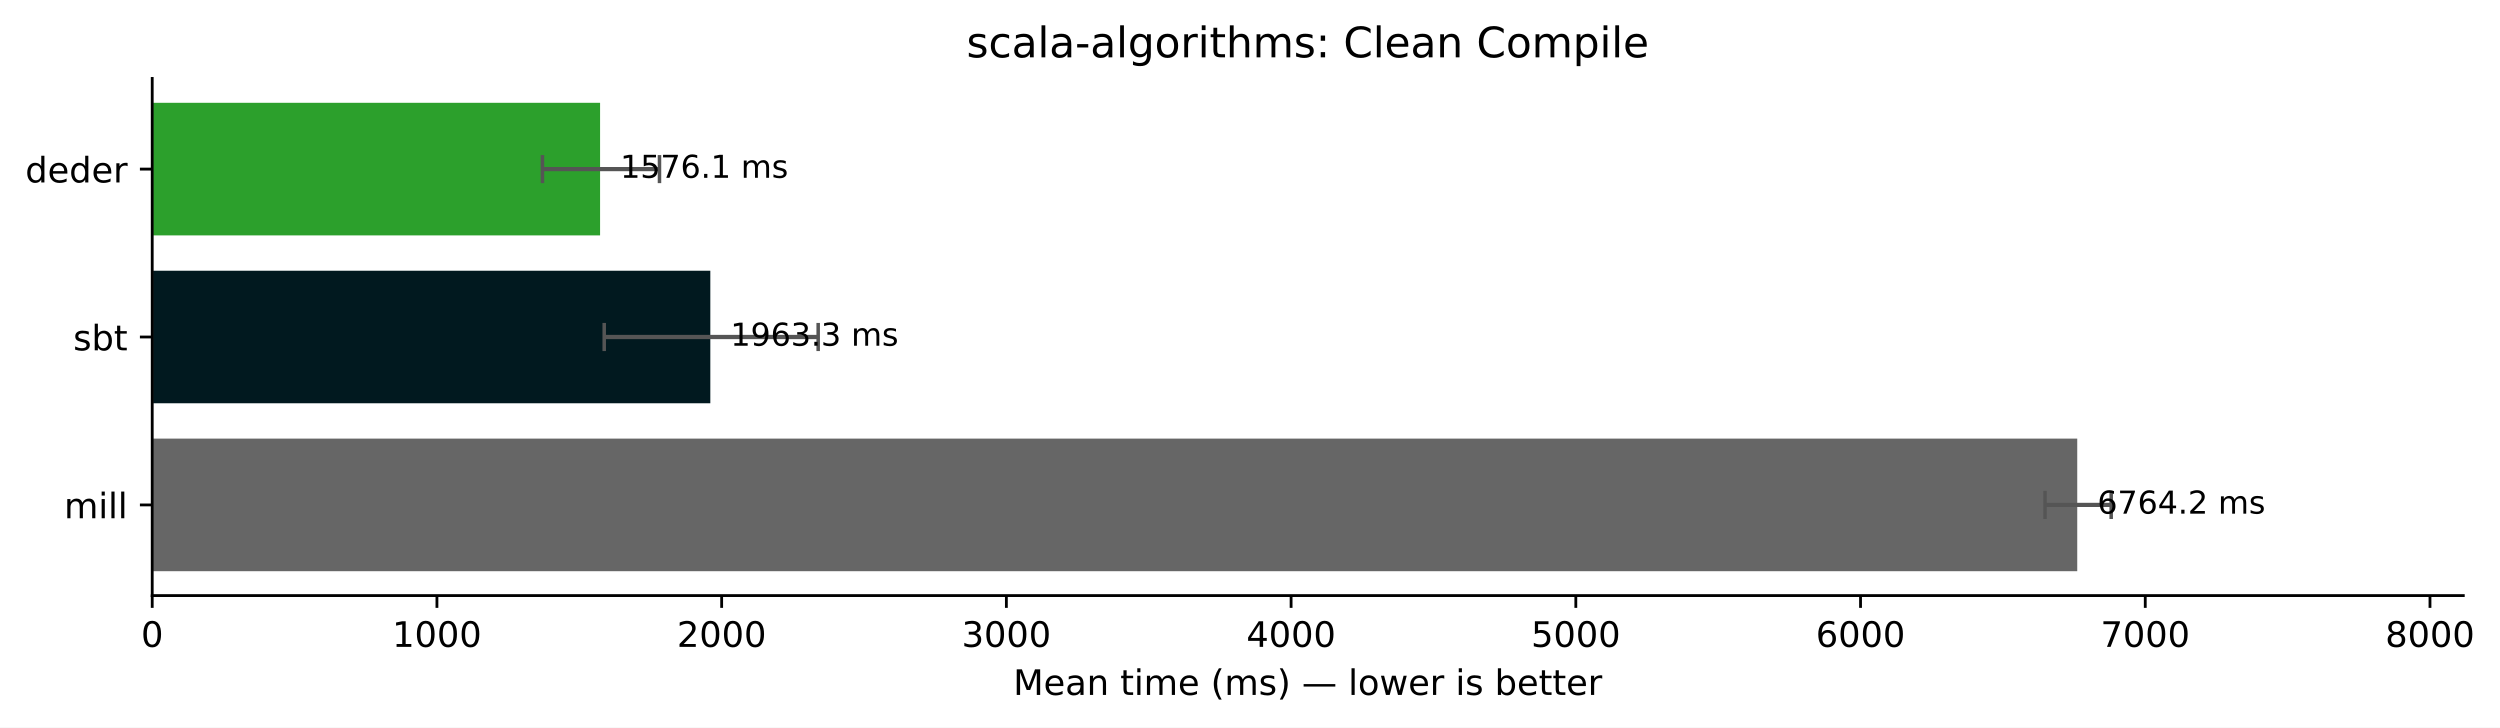
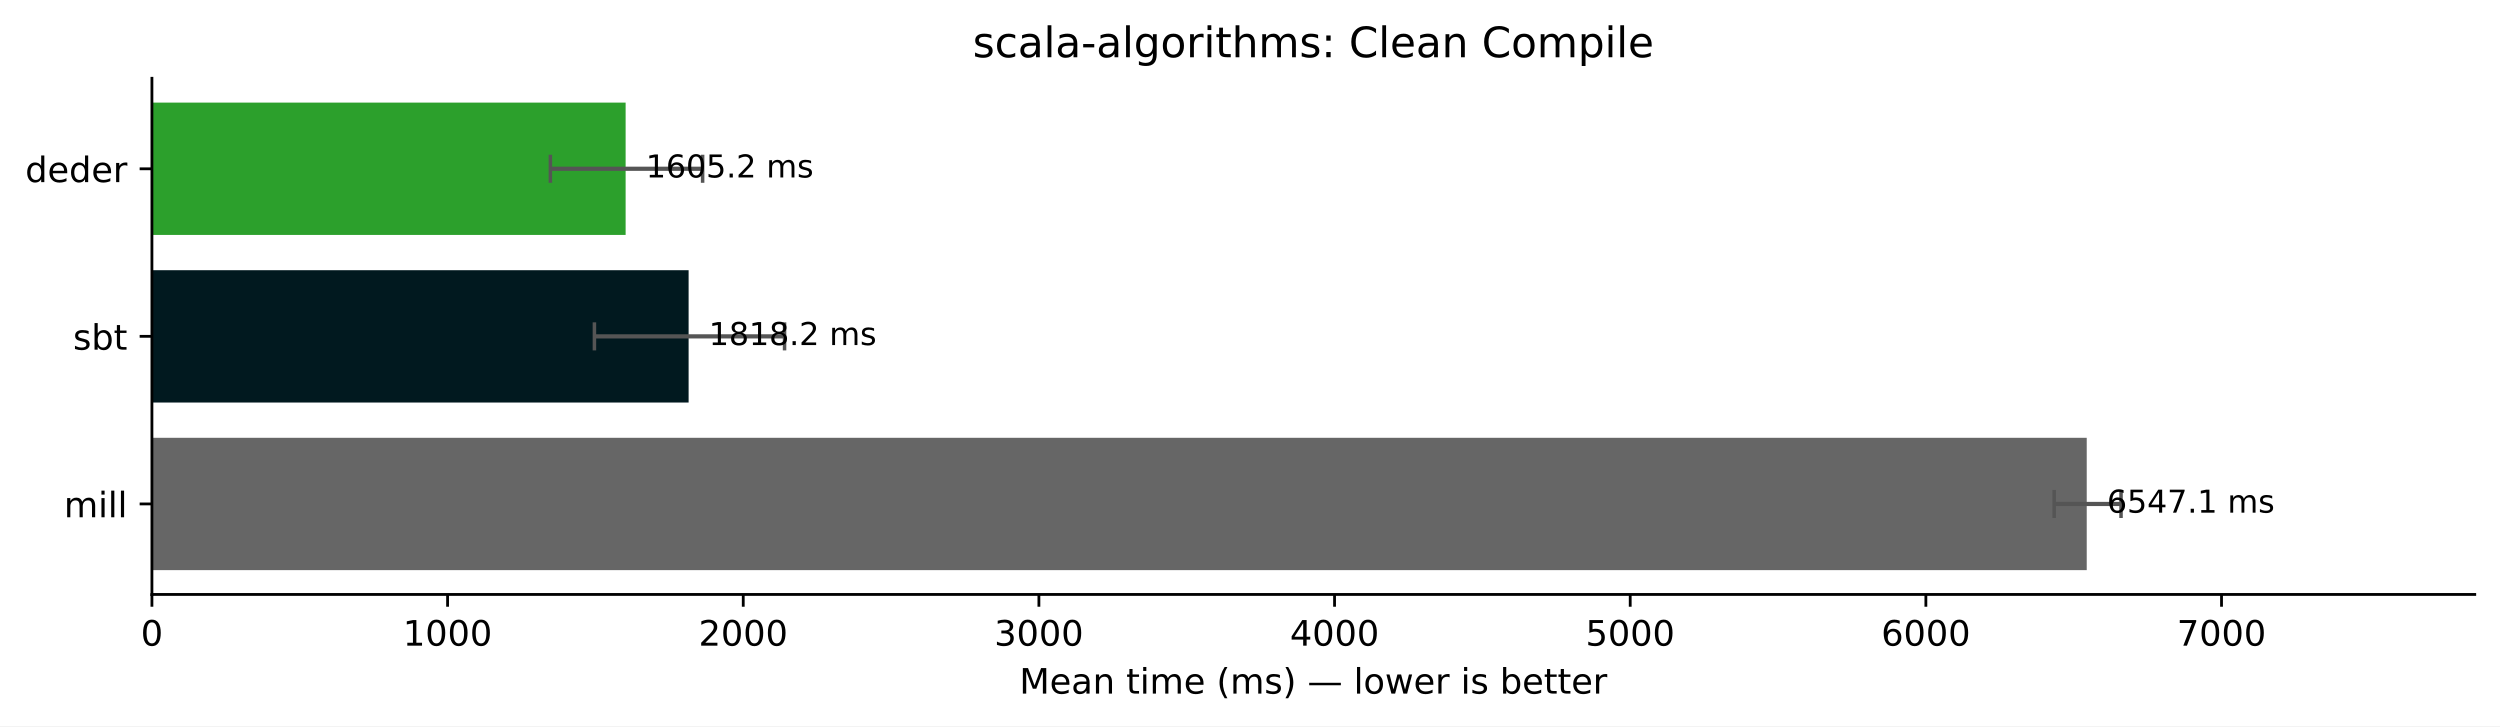
- <svg xmlns="http://www.w3.org/2000/svg" xmlns:xlink="http://www.w3.org/1999/xlink" width="711.398pt" height="207.034pt" viewBox="0 0 711.398 207.034" version="1.1">
+ <svg xmlns="http://www.w3.org/2000/svg" xmlns:xlink="http://www.w3.org/1999/xlink" width="712.754pt" height="207.034pt" viewBox="0 0 712.754 207.034" version="1.1">
  <defs>
    <style type="text/css">*{stroke-linejoin: round; stroke-linecap: butt}</style>
  </defs>
  <g id="figure_1">
    <g id="patch_1">
-       <path d="M 0 207.034  L 711.398 207.034  L 711.398 0  L 0 0  z " style="fill: #ffffff" />
+       <path d="M 0 207.034  L 712.754 207.034  L 712.754 0  L 0 0  z " style="fill: #ffffff" />
    </g>
    <g id="axes_1">
      <g id="patch_2">
-         <path d="M 43.314 169.478  L 700.954 169.478  L 700.954 22.318  L 43.314 22.318  z " style="fill: #ffffff" />
+         <path d="M 43.314 169.478  L 705.554 169.478  L 705.554 22.318  L 43.314 22.318  z " style="fill: #ffffff" />
      </g>
      <g id="patch_3">
-         <path d="M 43.314 162.789  L 591.347 162.789  L 591.347 124.566  L 43.314 124.566  z " clip-path="url(#p0566248359)" style="fill: #666666; stroke: #ffffff; stroke-width: 0.5; stroke-linejoin: miter" />
+         <path d="M 43.314 162.789  L 595.181 162.789  L 595.181 124.566  L 43.314 124.566  z " clip-path="url(#p7c54ff78ec)" style="fill: #666666; stroke: #ffffff; stroke-width: 0.5; stroke-linejoin: miter" />
      </g>
      <g id="patch_4">
-         <path d="M 43.314 115.01  L 202.378 115.01  L 202.378 76.786  L 43.314 76.786  z " clip-path="url(#p0566248359)" style="fill: #01191f; stroke: #ffffff; stroke-width: 0.5; stroke-linejoin: miter" />
+         <path d="M 43.314 115.01  L 196.574 115.01  L 196.574 76.786  L 43.314 76.786  z " clip-path="url(#p7c54ff78ec)" style="fill: #01191f; stroke: #ffffff; stroke-width: 0.5; stroke-linejoin: miter" />
      </g>
      <g id="patch_5">
-         <path d="M 43.314 67.231  L 171.009 67.231  L 171.009 29.007  L 43.314 29.007  z " clip-path="url(#p0566248359)" style="fill: #2ca02c; stroke: #ffffff; stroke-width: 0.5; stroke-linejoin: miter" />
+         <path d="M 43.314 67.231  L 178.616 67.231  L 178.616 29.007  L 43.314 29.007  z " clip-path="url(#p7c54ff78ec)" style="fill: #2ca02c; stroke: #ffffff; stroke-width: 0.5; stroke-linejoin: miter" />
      </g>
      <g id="matplotlib.axis_1">
        <g id="xtick_1">
          <g id="line2d_1">
            <defs>
-               <path id="me5049790a0" d="M 0 0  L 0 3.5  " style="stroke: #000000; stroke-width: 0.8" />
+               <path id="m59285f4048" d="M 0 0  L 0 3.5  " style="stroke: #000000; stroke-width: 0.8" />
            </defs>
            <g>
-               <use xlink:href="#me5049790a0" x="43.314" y="169.478" style="stroke: #000000; stroke-width: 0.8" />
+               <use xlink:href="#m59285f4048" x="43.314" y="169.478" style="stroke: #000000; stroke-width: 0.8" />
            </g>
          </g>
          <g id="text_1">
            <g transform="translate(40.13281 184.0766) scale(0.1 -0.1)">
              <defs>
                <path id="DejaVuSans-30" d="M 2034 4250  Q 1547 4250 1301 3770  Q 1056 3291 1056 2328  Q 1056 1369 1301 889  Q 1547 409 2034 409  Q 2525 409 2770 889  Q 3016 1369 3016 2328  Q 3016 3291 2770 3770  Q 2525 4250 2034 4250  z M 2034 4750  Q 2819 4750 3233 4129  Q 3647 3509 3647 2328  Q 3647 1150 3233 529  Q 2819 -91 2034 -91  Q 1250 -91 836 529  Q 422 1150 422 2328  Q 422 3509 836 4129  Q 1250 4750 2034 4750  z " transform="scale(0.015625)" />
              </defs>
              <use xlink:href="#DejaVuSans-30" />
            </g>
          </g>
        </g>
        <g id="xtick_2">
          <g id="line2d_2">
            <g>
-               <use xlink:href="#me5049790a0" x="124.334" y="169.478" style="stroke: #000000; stroke-width: 0.8" />
+               <use xlink:href="#m59285f4048" x="127.606" y="169.478" style="stroke: #000000; stroke-width: 0.8" />
            </g>
          </g>
          <g id="text_2">
-             <g transform="translate(111.6089 184.0766) scale(0.1 -0.1)">
+             <g transform="translate(114.8814 184.0766) scale(0.1 -0.1)">
              <defs>
                <path id="DejaVuSans-31" d="M 794 531  L 1825 531  L 1825 4091  L 703 3866  L 703 4441  L 1819 4666  L 2450 4666  L 2450 531  L 3481 531  L 3481 0  L 794 0  L 794 531  z " transform="scale(0.015625)" />
              </defs>
              <use xlink:href="#DejaVuSans-31" />
              <use xlink:href="#DejaVuSans-30" transform="translate(63.62305 0)" />
              <use xlink:href="#DejaVuSans-30" transform="translate(127.2461 0)" />
              <use xlink:href="#DejaVuSans-30" transform="translate(190.8691 0)" />
            </g>
          </g>
        </g>
        <g id="xtick_3">
          <g id="line2d_3">
            <g>
-               <use xlink:href="#me5049790a0" x="205.354" y="169.478" style="stroke: #000000; stroke-width: 0.8" />
+               <use xlink:href="#m59285f4048" x="211.899" y="169.478" style="stroke: #000000; stroke-width: 0.8" />
            </g>
          </g>
          <g id="text_3">
-             <g transform="translate(192.6287 184.0766) scale(0.1 -0.1)">
+             <g transform="translate(199.1737 184.0766) scale(0.1 -0.1)">
              <defs>
                <path id="DejaVuSans-32" d="M 1228 531  L 3431 531  L 3431 0  L 469 0  L 469 531  Q 828 903 1448 1529  Q 2069 2156 2228 2338  Q 2531 2678 2651 2914  Q 2772 3150 2772 3378  Q 2772 3750 2511 3984  Q 2250 4219 1831 4219  Q 1534 4219 1204 4116  Q 875 4013 500 3803  L 500 4441  Q 881 4594 1212 4672  Q 1544 4750 1819 4750  Q 2544 4750 2975 4387  Q 3406 4025 3406 3419  Q 3406 3131 3298 2873  Q 3191 2616 2906 2266  Q 2828 2175 2409 1742  Q 1991 1309 1228 531  z " transform="scale(0.015625)" />
              </defs>
              <use xlink:href="#DejaVuSans-32" />
              <use xlink:href="#DejaVuSans-30" transform="translate(63.62305 0)" />
              <use xlink:href="#DejaVuSans-30" transform="translate(127.2461 0)" />
              <use xlink:href="#DejaVuSans-30" transform="translate(190.8691 0)" />
            </g>
          </g>
        </g>
        <g id="xtick_4">
          <g id="line2d_4">
            <g>
-               <use xlink:href="#me5049790a0" x="286.373" y="169.478" style="stroke: #000000; stroke-width: 0.8" />
+               <use xlink:href="#m59285f4048" x="296.191" y="169.478" style="stroke: #000000; stroke-width: 0.8" />
            </g>
          </g>
          <g id="text_4">
-             <g transform="translate(273.6485 184.0766) scale(0.1 -0.1)">
+             <g transform="translate(283.466 184.0766) scale(0.1 -0.1)">
              <defs>
                <path id="DejaVuSans-33" d="M 2597 2516  Q 3050 2419 3304 2112  Q 3559 1806 3559 1356  Q 3559 666 3084 287  Q 2609 -91 1734 -91  Q 1441 -91 1130 -33  Q 819 25 488 141  L 488 750  Q 750 597 1062 519  Q 1375 441 1716 441  Q 2309 441 2620 675  Q 2931 909 2931 1356  Q 2931 1769 2642 2001  Q 2353 2234 1838 2234  L 1294 2234  L 1294 2753  L 1863 2753  Q 2328 2753 2575 2939  Q 2822 3125 2822 3475  Q 2822 3834 2567 4026  Q 2313 4219 1838 4219  Q 1578 4219 1281 4162  Q 984 4106 628 3988  L 628 4550  Q 988 4650 1302 4700  Q 1616 4750 1894 4750  Q 2613 4750 3031 4423  Q 3450 4097 3450 3541  Q 3450 3153 3228 2886  Q 3006 2619 2597 2516  z " transform="scale(0.015625)" />
              </defs>
              <use xlink:href="#DejaVuSans-33" />
              <use xlink:href="#DejaVuSans-30" transform="translate(63.62305 0)" />
              <use xlink:href="#DejaVuSans-30" transform="translate(127.2461 0)" />
              <use xlink:href="#DejaVuSans-30" transform="translate(190.8691 0)" />
            </g>
          </g>
        </g>
        <g id="xtick_5">
          <g id="line2d_5">
            <g>
-               <use xlink:href="#me5049790a0" x="367.393" y="169.478" style="stroke: #000000; stroke-width: 0.8" />
+               <use xlink:href="#m59285f4048" x="380.483" y="169.478" style="stroke: #000000; stroke-width: 0.8" />
            </g>
          </g>
          <g id="text_5">
-             <g transform="translate(354.6683 184.0766) scale(0.1 -0.1)">
+             <g transform="translate(367.7583 184.0766) scale(0.1 -0.1)">
              <defs>
                <path id="DejaVuSans-34" d="M 2419 4116  L 825 1625  L 2419 1625  L 2419 4116  z M 2253 4666  L 3047 4666  L 3047 1625  L 3713 1625  L 3713 1100  L 3047 1100  L 3047 0  L 2419 0  L 2419 1100  L 313 1100  L 313 1709  L 2253 4666  z " transform="scale(0.015625)" />
              </defs>
              <use xlink:href="#DejaVuSans-34" />
              <use xlink:href="#DejaVuSans-30" transform="translate(63.62305 0)" />
              <use xlink:href="#DejaVuSans-30" transform="translate(127.2461 0)" />
              <use xlink:href="#DejaVuSans-30" transform="translate(190.8691 0)" />
            </g>
          </g>
        </g>
        <g id="xtick_6">
          <g id="line2d_6">
            <g>
-               <use xlink:href="#me5049790a0" x="448.413" y="169.478" style="stroke: #000000; stroke-width: 0.8" />
+               <use xlink:href="#m59285f4048" x="464.776" y="169.478" style="stroke: #000000; stroke-width: 0.8" />
            </g>
          </g>
          <g id="text_6">
-             <g transform="translate(435.6881 184.0766) scale(0.1 -0.1)">
+             <g transform="translate(452.0506 184.0766) scale(0.1 -0.1)">
              <defs>
                <path id="DejaVuSans-35" d="M 691 4666  L 3169 4666  L 3169 4134  L 1269 4134  L 1269 2991  Q 1406 3038 1543 3061  Q 1681 3084 1819 3084  Q 2600 3084 3056 2656  Q 3513 2228 3513 1497  Q 3513 744 3044 326  Q 2575 -91 1722 -91  Q 1428 -91 1123 -41  Q 819 9 494 109  L 494 744  Q 775 591 1075 516  Q 1375 441 1709 441  Q 2250 441 2565 725  Q 2881 1009 2881 1497  Q 2881 1984 2565 2268  Q 2250 2553 1709 2553  Q 1456 2553 1204 2497  Q 953 2441 691 2322  L 691 4666  z " transform="scale(0.015625)" />
              </defs>
              <use xlink:href="#DejaVuSans-35" />
              <use xlink:href="#DejaVuSans-30" transform="translate(63.62305 0)" />
              <use xlink:href="#DejaVuSans-30" transform="translate(127.2461 0)" />
              <use xlink:href="#DejaVuSans-30" transform="translate(190.8691 0)" />
            </g>
          </g>
        </g>
        <g id="xtick_7">
          <g id="line2d_7">
            <g>
-               <use xlink:href="#me5049790a0" x="529.433" y="169.478" style="stroke: #000000; stroke-width: 0.8" />
+               <use xlink:href="#m59285f4048" x="549.068" y="169.478" style="stroke: #000000; stroke-width: 0.8" />
            </g>
          </g>
          <g id="text_7">
-             <g transform="translate(516.7079 184.0766) scale(0.1 -0.1)">
+             <g transform="translate(536.3429 184.0766) scale(0.1 -0.1)">
              <defs>
                <path id="DejaVuSans-36" d="M 2113 2584  Q 1688 2584 1439 2293  Q 1191 2003 1191 1497  Q 1191 994 1439 701  Q 1688 409 2113 409  Q 2538 409 2786 701  Q 3034 994 3034 1497  Q 3034 2003 2786 2293  Q 2538 2584 2113 2584  z M 3366 4563  L 3366 3988  Q 3128 4100 2886 4159  Q 2644 4219 2406 4219  Q 1781 4219 1451 3797  Q 1122 3375 1075 2522  Q 1259 2794 1537 2939  Q 1816 3084 2150 3084  Q 2853 3084 3261 2657  Q 3669 2231 3669 1497  Q 3669 778 3244 343  Q 2819 -91 2113 -91  Q 1303 -91 875 529  Q 447 1150 447 2328  Q 447 3434 972 4092  Q 1497 4750 2381 4750  Q 2619 4750 2861 4703  Q 3103 4656 3366 4563  z " transform="scale(0.015625)" />
              </defs>
              <use xlink:href="#DejaVuSans-36" />
              <use xlink:href="#DejaVuSans-30" transform="translate(63.62305 0)" />
              <use xlink:href="#DejaVuSans-30" transform="translate(127.2461 0)" />
              <use xlink:href="#DejaVuSans-30" transform="translate(190.8691 0)" />
            </g>
          </g>
        </g>
        <g id="xtick_8">
          <g id="line2d_8">
            <g>
-               <use xlink:href="#me5049790a0" x="610.453" y="169.478" style="stroke: #000000; stroke-width: 0.8" />
+               <use xlink:href="#m59285f4048" x="633.36" y="169.478" style="stroke: #000000; stroke-width: 0.8" />
            </g>
          </g>
          <g id="text_8">
-             <g transform="translate(597.7277 184.0766) scale(0.1 -0.1)">
+             <g transform="translate(620.6353 184.0766) scale(0.1 -0.1)">
              <defs>
                <path id="DejaVuSans-37" d="M 525 4666  L 3525 4666  L 3525 4397  L 1831 0  L 1172 0  L 2766 4134  L 525 4134  L 525 4666  z " transform="scale(0.015625)" />
              </defs>
              <use xlink:href="#DejaVuSans-37" />
              <use xlink:href="#DejaVuSans-30" transform="translate(63.62305 0)" />
              <use xlink:href="#DejaVuSans-30" transform="translate(127.2461 0)" />
              <use xlink:href="#DejaVuSans-30" transform="translate(190.8691 0)" />
            </g>
          </g>
        </g>
-         <g id="xtick_9">
-           <g id="line2d_9">
-             <g>
-               <use xlink:href="#me5049790a0" x="691.473" y="169.478" style="stroke: #000000; stroke-width: 0.8" />
-             </g>
-           </g>
-           <g id="text_9">
-             <g transform="translate(678.7476 184.0766) scale(0.1 -0.1)">
-               <defs>
-                 <path id="DejaVuSans-38" d="M 2034 2216  Q 1584 2216 1326 1975  Q 1069 1734 1069 1313  Q 1069 891 1326 650  Q 1584 409 2034 409  Q 2484 409 2743 651  Q 3003 894 3003 1313  Q 3003 1734 2745 1975  Q 2488 2216 2034 2216  z M 1403 2484  Q 997 2584 770 2862  Q 544 3141 544 3541  Q 544 4100 942 4425  Q 1341 4750 2034 4750  Q 2731 4750 3128 4425  Q 3525 4100 3525 3541  Q 3525 3141 3298 2862  Q 3072 2584 2669 2484  Q 3125 2378 3379 2068  Q 3634 1759 3634 1313  Q 3634 634 3220 271  Q 2806 -91 2034 -91  Q 1263 -91 848 271  Q 434 634 434 1313  Q 434 1759 690 2068  Q 947 2378 1403 2484  z M 1172 3481  Q 1172 3119 1398 2916  Q 1625 2713 2034 2713  Q 2441 2713 2670 2916  Q 2900 3119 2900 3481  Q 2900 3844 2670 4047  Q 2441 4250 2034 4250  Q 1625 4250 1398 4047  Q 1172 3844 1172 3481  z " transform="scale(0.015625)" />
-               </defs>
-               <use xlink:href="#DejaVuSans-38" />
-               <use xlink:href="#DejaVuSans-30" transform="translate(63.62305 0)" />
-               <use xlink:href="#DejaVuSans-30" transform="translate(127.2461 0)" />
-               <use xlink:href="#DejaVuSans-30" transform="translate(190.8691 0)" />
-             </g>
-           </g>
-         </g>
-         <g id="text_10">
-           <g transform="translate(288.337 197.7547) scale(0.1 -0.1)">
+         <g id="text_9">
+           <g transform="translate(290.6372 197.7547) scale(0.1 -0.1)">
            <defs>
              <path id="DejaVuSans-4d" d="M 628 4666  L 1569 4666  L 2759 1491  L 3956 4666  L 4897 4666  L 4897 0  L 4281 0  L 4281 4097  L 3078 897  L 2444 897  L 1241 4097  L 1241 0  L 628 0  L 628 4666  z " transform="scale(0.015625)" />
              <path id="DejaVuSans-65" d="M 3597 1894  L 3597 1613  L 953 1613  Q 991 1019 1311 708  Q 1631 397 2203 397  Q 2534 397 2845 478  Q 3156 559 3463 722  L 3463 178  Q 3153 47 2828 -22  Q 2503 -91 2169 -91  Q 1331 -91 842 396  Q 353 884 353 1716  Q 353 2575 817 3079  Q 1281 3584 2069 3584  Q 2775 3584 3186 3129  Q 3597 2675 3597 1894  z M 3022 2063  Q 3016 2534 2758 2815  Q 2500 3097 2075 3097  Q 1594 3097 1305 2825  Q 1016 2553 972 2059  L 3022 2063  z " transform="scale(0.015625)" />
              <path id="DejaVuSans-61" d="M 2194 1759  Q 1497 1759 1228 1600  Q 959 1441 959 1056  Q 959 750 1161 570  Q 1363 391 1709 391  Q 2188 391 2477 730  Q 2766 1069 2766 1631  L 2766 1759  L 2194 1759  z M 3341 1997  L 3341 0  L 2766 0  L 2766 531  Q 2569 213 2275 61  Q 1981 -91 1556 -91  Q 1019 -91 701 211  Q 384 513 384 1019  Q 384 1609 779 1909  Q 1175 2209 1959 2209  L 2766 2209  L 2766 2266  Q 2766 2663 2505 2880  Q 2244 3097 1772 3097  Q 1472 3097 1187 3025  Q 903 2953 641 2809  L 641 3341  Q 956 3463 1253 3523  Q 1550 3584 1831 3584  Q 2591 3584 2966 3190  Q 3341 2797 3341 1997  z " transform="scale(0.015625)" />
              <path id="DejaVuSans-6e" d="M 3513 2113  L 3513 0  L 2938 0  L 2938 2094  Q 2938 2591 2744 2837  Q 2550 3084 2163 3084  Q 1697 3084 1428 2787  Q 1159 2491 1159 1978  L 1159 0  L 581 0  L 581 3500  L 1159 3500  L 1159 2956  Q 1366 3272 1645 3428  Q 1925 3584 2291 3584  Q 2894 3584 3203 3211  Q 3513 2838 3513 2113  z " transform="scale(0.015625)" />
              <path id="DejaVuSans-20" transform="scale(0.015625)" />
              <path id="DejaVuSans-74" d="M 1172 4494  L 1172 3500  L 2356 3500  L 2356 3053  L 1172 3053  L 1172 1153  Q 1172 725 1289 603  Q 1406 481 1766 481  L 2356 481  L 2356 0  L 1766 0  Q 1100 0 847 248  Q 594 497 594 1153  L 594 3053  L 172 3053  L 172 3500  L 594 3500  L 594 4494  L 1172 4494  z " transform="scale(0.015625)" />
              <path id="DejaVuSans-69" d="M 603 3500  L 1178 3500  L 1178 0  L 603 0  L 603 3500  z M 603 4863  L 1178 4863  L 1178 4134  L 603 4134  L 603 4863  z " transform="scale(0.015625)" />
              <path id="DejaVuSans-6d" d="M 3328 2828  Q 3544 3216 3844 3400  Q 4144 3584 4550 3584  Q 5097 3584 5394 3201  Q 5691 2819 5691 2113  L 5691 0  L 5113 0  L 5113 2094  Q 5113 2597 4934 2840  Q 4756 3084 4391 3084  Q 3944 3084 3684 2787  Q 3425 2491 3425 1978  L 3425 0  L 2847 0  L 2847 2094  Q 2847 2600 2669 2842  Q 2491 3084 2119 3084  Q 1678 3084 1418 2786  Q 1159 2488 1159 1978  L 1159 0  L 581 0  L 581 3500  L 1159 3500  L 1159 2956  Q 1356 3278 1631 3431  Q 1906 3584 2284 3584  Q 2666 3584 2933 3390  Q 3200 3197 3328 2828  z " transform="scale(0.015625)" />
              <path id="DejaVuSans-28" d="M 1984 4856  Q 1566 4138 1362 3434  Q 1159 2731 1159 2009  Q 1159 1288 1364 580  Q 1569 -128 1984 -844  L 1484 -844  Q 1016 -109 783 600  Q 550 1309 550 2009  Q 550 2706 781 3412  Q 1013 4119 1484 4856  L 1984 4856  z " transform="scale(0.015625)" />
              <path id="DejaVuSans-73" d="M 2834 3397  L 2834 2853  Q 2591 2978 2328 3040  Q 2066 3103 1784 3103  Q 1356 3103 1142 2972  Q 928 2841 928 2578  Q 928 2378 1081 2264  Q 1234 2150 1697 2047  L 1894 2003  Q 2506 1872 2764 1633  Q 3022 1394 3022 966  Q 3022 478 2636 193  Q 2250 -91 1575 -91  Q 1294 -91 989 -36  Q 684 19 347 128  L 347 722  Q 666 556 975 473  Q 1284 391 1588 391  Q 1994 391 2212 530  Q 2431 669 2431 922  Q 2431 1156 2273 1281  Q 2116 1406 1581 1522  L 1381 1569  Q 847 1681 609 1914  Q 372 2147 372 2553  Q 372 3047 722 3315  Q 1072 3584 1716 3584  Q 2034 3584 2315 3537  Q 2597 3491 2834 3397  z " transform="scale(0.015625)" />
              <path id="DejaVuSans-29" d="M 513 4856  L 1013 4856  Q 1481 4119 1714 3412  Q 1947 2706 1947 2009  Q 1947 1309 1714 600  Q 1481 -109 1013 -844  L 513 -844  Q 928 -128 1133 580  Q 1338 1288 1338 2009  Q 1338 2731 1133 3434  Q 928 4138 513 4856  z " transform="scale(0.015625)" />
              <path id="DejaVuSans-2014" d="M 313 1978  L 6088 1978  L 6088 1528  L 313 1528  L 313 1978  z " transform="scale(0.015625)" />
              <path id="DejaVuSans-6c" d="M 603 4863  L 1178 4863  L 1178 0  L 603 0  L 603 4863  z " transform="scale(0.015625)" />
              <path id="DejaVuSans-6f" d="M 1959 3097  Q 1497 3097 1228 2736  Q 959 2375 959 1747  Q 959 1119 1226 758  Q 1494 397 1959 397  Q 2419 397 2687 759  Q 2956 1122 2956 1747  Q 2956 2369 2687 2733  Q 2419 3097 1959 3097  z M 1959 3584  Q 2709 3584 3137 3096  Q 3566 2609 3566 1747  Q 3566 888 3137 398  Q 2709 -91 1959 -91  Q 1206 -91 779 398  Q 353 888 353 1747  Q 353 2609 779 3096  Q 1206 3584 1959 3584  z " transform="scale(0.015625)" />
              <path id="DejaVuSans-77" d="M 269 3500  L 844 3500  L 1563 769  L 2278 3500  L 2956 3500  L 3675 769  L 4391 3500  L 4966 3500  L 4050 0  L 3372 0  L 2619 2869  L 1863 0  L 1184 0  L 269 3500  z " transform="scale(0.015625)" />
              <path id="DejaVuSans-72" d="M 2631 2963  Q 2534 3019 2420 3045  Q 2306 3072 2169 3072  Q 1681 3072 1420 2755  Q 1159 2438 1159 1844  L 1159 0  L 581 0  L 581 3500  L 1159 3500  L 1159 2956  Q 1341 3275 1631 3429  Q 1922 3584 2338 3584  Q 2397 3584 2469 3576  Q 2541 3569 2628 3553  L 2631 2963  z " transform="scale(0.015625)" />
              <path id="DejaVuSans-62" d="M 3116 1747  Q 3116 2381 2855 2742  Q 2594 3103 2138 3103  Q 1681 3103 1420 2742  Q 1159 2381 1159 1747  Q 1159 1113 1420 752  Q 1681 391 2138 391  Q 2594 391 2855 752  Q 3116 1113 3116 1747  z M 1159 2969  Q 1341 3281 1617 3432  Q 1894 3584 2278 3584  Q 2916 3584 3314 3078  Q 3713 2572 3713 1747  Q 3713 922 3314 415  Q 2916 -91 2278 -91  Q 1894 -91 1617 61  Q 1341 213 1159 525  L 1159 0  L 581 0  L 581 4863  L 1159 4863  L 1159 2969  z " transform="scale(0.015625)" />
            </defs>
            <use xlink:href="#DejaVuSans-4d" />
            <use xlink:href="#DejaVuSans-65" transform="translate(86.2793 0)" />
            <use xlink:href="#DejaVuSans-61" transform="translate(147.8027 0)" />
            <use xlink:href="#DejaVuSans-6e" transform="translate(209.082 0)" />
            <use xlink:href="#DejaVuSans-20" transform="translate(272.4609 0)" />
            <use xlink:href="#DejaVuSans-74" transform="translate(304.248 0)" />
            <use xlink:href="#DejaVuSans-69" transform="translate(343.457 0)" />
            <use xlink:href="#DejaVuSans-6d" transform="translate(371.2402 0)" />
            <use xlink:href="#DejaVuSans-65" transform="translate(468.6523 0)" />
            <use xlink:href="#DejaVuSans-20" transform="translate(530.1758 0)" />
            <use xlink:href="#DejaVuSans-28" transform="translate(561.9629 0)" />
            <use xlink:href="#DejaVuSans-6d" transform="translate(600.9766 0)" />
            <use xlink:href="#DejaVuSans-73" transform="translate(698.3887 0)" />
            <use xlink:href="#DejaVuSans-29" transform="translate(750.4883 0)" />
            <use xlink:href="#DejaVuSans-20" transform="translate(789.502 0)" />
            <use xlink:href="#DejaVuSans-2014" transform="translate(821.2891 0)" />
            <use xlink:href="#DejaVuSans-20" transform="translate(921.2891 0)" />
            <use xlink:href="#DejaVuSans-6c" transform="translate(953.0762 0)" />
            <use xlink:href="#DejaVuSans-6f" transform="translate(980.8594 0)" />
            <use xlink:href="#DejaVuSans-77" transform="translate(1042.041 0)" />
            <use xlink:href="#DejaVuSans-65" transform="translate(1123.828 0)" />
            <use xlink:href="#DejaVuSans-72" transform="translate(1185.352 0)" />
            <use xlink:href="#DejaVuSans-20" transform="translate(1226.465 0)" />
            <use xlink:href="#DejaVuSans-69" transform="translate(1258.252 0)" />
            <use xlink:href="#DejaVuSans-73" transform="translate(1286.035 0)" />
            <use xlink:href="#DejaVuSans-20" transform="translate(1338.135 0)" />
            <use xlink:href="#DejaVuSans-62" transform="translate(1369.922 0)" />
            <use xlink:href="#DejaVuSans-65" transform="translate(1433.398 0)" />
            <use xlink:href="#DejaVuSans-74" transform="translate(1494.922 0)" />
            <use xlink:href="#DejaVuSans-74" transform="translate(1534.131 0)" />
            <use xlink:href="#DejaVuSans-65" transform="translate(1573.34 0)" />
            <use xlink:href="#DejaVuSans-72" transform="translate(1634.863 0)" />
          </g>
        </g>
      </g>
      <g id="matplotlib.axis_2">
        <g id="ytick_1">
-           <g id="line2d_10">
+           <g id="line2d_9">
            <defs>
-               <path id="m9f375e6dec" d="M 0 0  L -3.5 0  " style="stroke: #000000; stroke-width: 0.8" />
+               <path id="mcc1ed071fb" d="M 0 0  L -3.5 0  " style="stroke: #000000; stroke-width: 0.8" />
            </defs>
            <g>
-               <use xlink:href="#m9f375e6dec" x="43.314" y="143.677" style="stroke: #000000; stroke-width: 0.8" />
-             </g>
-           </g>
-           <g id="text_11">
+               <use xlink:href="#mcc1ed071fb" x="43.314" y="143.677" style="stroke: #000000; stroke-width: 0.8" />
+             </g>
+           </g>
+           <g id="text_10">
            <g transform="translate(18.23906 147.4766) scale(0.1 -0.1)">
              <use xlink:href="#DejaVuSans-6d" />
              <use xlink:href="#DejaVuSans-69" transform="translate(97.41211 0)" />
              <use xlink:href="#DejaVuSans-6c" transform="translate(125.1953 0)" />
              <use xlink:href="#DejaVuSans-6c" transform="translate(152.9785 0)" />
            </g>
          </g>
        </g>
        <g id="ytick_2">
-           <g id="line2d_11">
-             <g>
-               <use xlink:href="#m9f375e6dec" x="43.314" y="95.898" style="stroke: #000000; stroke-width: 0.8" />
-             </g>
-           </g>
-           <g id="text_12">
+           <g id="line2d_10">
+             <g>
+               <use xlink:href="#mcc1ed071fb" x="43.314" y="95.898" style="stroke: #000000; stroke-width: 0.8" />
+             </g>
+           </g>
+           <g id="text_11">
            <g transform="translate(20.83594 99.69734) scale(0.1 -0.1)">
              <use xlink:href="#DejaVuSans-73" />
              <use xlink:href="#DejaVuSans-62" transform="translate(52.09961 0)" />
              <use xlink:href="#DejaVuSans-74" transform="translate(115.5762 0)" />
            </g>
          </g>
        </g>
        <g id="ytick_3">
-           <g id="line2d_12">
-             <g>
-               <use xlink:href="#m9f375e6dec" x="43.314" y="48.119" style="stroke: #000000; stroke-width: 0.8" />
-             </g>
-           </g>
-           <g id="text_13">
+           <g id="line2d_11">
+             <g>
+               <use xlink:href="#mcc1ed071fb" x="43.314" y="48.119" style="stroke: #000000; stroke-width: 0.8" />
+             </g>
+           </g>
+           <g id="text_12">
            <g transform="translate(7.2 51.91812) scale(0.1 -0.1)">
              <defs>
                <path id="DejaVuSans-64" d="M 2906 2969  L 2906 4863  L 3481 4863  L 3481 0  L 2906 0  L 2906 525  Q 2725 213 2448 61  Q 2172 -91 1784 -91  Q 1150 -91 751 415  Q 353 922 353 1747  Q 353 2572 751 3078  Q 1150 3584 1784 3584  Q 2172 3584 2448 3432  Q 2725 3281 2906 2969  z M 947 1747  Q 947 1113 1208 752  Q 1469 391 1925 391  Q 2381 391 2643 752  Q 2906 1113 2906 1747  Q 2906 2381 2643 2742  Q 2381 3103 1925 3103  Q 1469 3103 1208 2742  Q 947 2381 947 1747  z " transform="scale(0.015625)" />
              </defs>
              <use xlink:href="#DejaVuSans-64" />
              <use xlink:href="#DejaVuSans-65" transform="translate(63.47656 0)" />
              <use xlink:href="#DejaVuSans-64" transform="translate(125 0)" />
              <use xlink:href="#DejaVuSans-65" transform="translate(188.4766 0)" />
              <use xlink:href="#DejaVuSans-72" transform="translate(250 0)" />
            </g>
          </g>
        </g>
      </g>
      <g id="LineCollection_1">
-         <path d="M 581.933 143.677  L 600.761 143.677  " clip-path="url(#p0566248359)" style="fill: none; stroke: #555555; stroke-width: 1.2" />
-         <path d="M 171.934 95.898  L 232.821 95.898  " clip-path="url(#p0566248359)" style="fill: none; stroke: #555555; stroke-width: 1.2" />
-         <path d="M 154.355 48.119  L 187.662 48.119  " clip-path="url(#p0566248359)" style="fill: none; stroke: #555555; stroke-width: 1.2" />
+         <path d="M 585.652 143.677  L 604.71 143.677  " clip-path="url(#p7c54ff78ec)" style="fill: none; stroke: #555555; stroke-width: 1.2" />
+         <path d="M 169.468 95.898  L 223.679 95.898  " clip-path="url(#p7c54ff78ec)" style="fill: none; stroke: #555555; stroke-width: 1.2" />
+         <path d="M 156.915 48.119  L 200.318 48.119  " clip-path="url(#p7c54ff78ec)" style="fill: none; stroke: #555555; stroke-width: 1.2" />
+       </g>
+       <g id="line2d_12">
+         <defs>
+           <path id="m43b3e6bc8e" d="M 0 4  L 0 -4  " style="stroke: #555555" />
+         </defs>
+         <g clip-path="url(#p7c54ff78ec)">
+           <use xlink:href="#m43b3e6bc8e" x="585.652" y="143.677" style="fill: #1f77b4; stroke: #555555" />
+           <use xlink:href="#m43b3e6bc8e" x="169.468" y="95.898" style="fill: #1f77b4; stroke: #555555" />
+           <use xlink:href="#m43b3e6bc8e" x="156.915" y="48.119" style="fill: #1f77b4; stroke: #555555" />
+         </g>
      </g>
      <g id="line2d_13">
-         <defs>
-           <path id="m59443e3e48" d="M 0 4  L 0 -4  " style="stroke: #555555" />
-         </defs>
-         <g clip-path="url(#p0566248359)">
-           <use xlink:href="#m59443e3e48" x="581.933" y="143.677" style="fill: #1f77b4; stroke: #555555" />
-           <use xlink:href="#m59443e3e48" x="171.934" y="95.898" style="fill: #1f77b4; stroke: #555555" />
-           <use xlink:href="#m59443e3e48" x="154.355" y="48.119" style="fill: #1f77b4; stroke: #555555" />
-         </g>
-       </g>
-       <g id="line2d_14">
-         <g clip-path="url(#p0566248359)">
-           <use xlink:href="#m59443e3e48" x="600.761" y="143.677" style="fill: #1f77b4; stroke: #555555" />
-           <use xlink:href="#m59443e3e48" x="232.821" y="95.898" style="fill: #1f77b4; stroke: #555555" />
-           <use xlink:href="#m59443e3e48" x="187.662" y="48.119" style="fill: #1f77b4; stroke: #555555" />
+         <g clip-path="url(#p7c54ff78ec)">
+           <use xlink:href="#m43b3e6bc8e" x="604.71" y="143.677" style="fill: #1f77b4; stroke: #555555" />
+           <use xlink:href="#m43b3e6bc8e" x="223.679" y="95.898" style="fill: #1f77b4; stroke: #555555" />
+           <use xlink:href="#m43b3e6bc8e" x="200.318" y="48.119" style="fill: #1f77b4; stroke: #555555" />
        </g>
      </g>
      <g id="patch_6">
        <path d="M 43.314 169.478  L 43.314 22.318  " style="fill: none; stroke: #000000; stroke-width: 0.8; stroke-linejoin: miter; stroke-linecap: square" />
      </g>
      <g id="patch_7">
-         <path d="M 43.314 169.478  L 700.954 169.478  " style="fill: none; stroke: #000000; stroke-width: 0.8; stroke-linejoin: miter; stroke-linecap: square" />
-       </g>
-       <g id="text_14">
-         <g transform="translate(596.8275 146.1608) scale(0.09 -0.09)">
+         <path d="M 43.314 169.478  L 705.554 169.478  " style="fill: none; stroke: #000000; stroke-width: 0.8; stroke-linejoin: miter; stroke-linecap: square" />
+       </g>
+       <g id="text_13">
+         <g transform="translate(600.6994 146.1608) scale(0.09 -0.09)">
          <defs>
            <path id="DejaVuSans-2e" d="M 684 794  L 1344 794  L 1344 0  L 684 0  L 684 794  z " transform="scale(0.015625)" />
          </defs>
          <use xlink:href="#DejaVuSans-36" />
-           <use xlink:href="#DejaVuSans-37" transform="translate(63.62305 0)" />
-           <use xlink:href="#DejaVuSans-36" transform="translate(127.2461 0)" />
-           <use xlink:href="#DejaVuSans-34" transform="translate(190.8691 0)" />
+           <use xlink:href="#DejaVuSans-35" transform="translate(63.62305 0)" />
+           <use xlink:href="#DejaVuSans-34" transform="translate(127.2461 0)" />
+           <use xlink:href="#DejaVuSans-37" transform="translate(190.8691 0)" />
+           <use xlink:href="#DejaVuSans-2e" transform="translate(254.4922 0)" />
+           <use xlink:href="#DejaVuSans-31" transform="translate(286.2793 0)" />
+           <use xlink:href="#DejaVuSans-20" transform="translate(349.9023 0)" />
+           <use xlink:href="#DejaVuSans-6d" transform="translate(381.6895 0)" />
+           <use xlink:href="#DejaVuSans-73" transform="translate(479.1016 0)" />
+         </g>
+       </g>
+       <g id="text_14">
+         <g transform="translate(202.0924 98.38156) scale(0.09 -0.09)">
+           <defs>
+             <path id="DejaVuSans-38" d="M 2034 2216  Q 1584 2216 1326 1975  Q 1069 1734 1069 1313  Q 1069 891 1326 650  Q 1584 409 2034 409  Q 2484 409 2743 651  Q 3003 894 3003 1313  Q 3003 1734 2745 1975  Q 2488 2216 2034 2216  z M 1403 2484  Q 997 2584 770 2862  Q 544 3141 544 3541  Q 544 4100 942 4425  Q 1341 4750 2034 4750  Q 2731 4750 3128 4425  Q 3525 4100 3525 3541  Q 3525 3141 3298 2862  Q 3072 2584 2669 2484  Q 3125 2378 3379 2068  Q 3634 1759 3634 1313  Q 3634 634 3220 271  Q 2806 -91 2034 -91  Q 1263 -91 848 271  Q 434 634 434 1313  Q 434 1759 690 2068  Q 947 2378 1403 2484  z M 1172 3481  Q 1172 3119 1398 2916  Q 1625 2713 2034 2713  Q 2441 2713 2670 2916  Q 2900 3119 2900 3481  Q 2900 3844 2670 4047  Q 2441 4250 2034 4250  Q 1625 4250 1398 4047  Q 1172 3844 1172 3481  z " transform="scale(0.015625)" />
+           </defs>
+           <use xlink:href="#DejaVuSans-31" />
+           <use xlink:href="#DejaVuSans-38" transform="translate(63.62305 0)" />
+           <use xlink:href="#DejaVuSans-31" transform="translate(127.2461 0)" />
+           <use xlink:href="#DejaVuSans-38" transform="translate(190.8691 0)" />
          <use xlink:href="#DejaVuSans-2e" transform="translate(254.4922 0)" />
          <use xlink:href="#DejaVuSans-32" transform="translate(286.2793 0)" />
          <use xlink:href="#DejaVuSans-20" transform="translate(349.9023 0)" />
          <use xlink:href="#DejaVuSans-6d" transform="translate(381.6895 0)" />
          <use xlink:href="#DejaVuSans-73" transform="translate(479.1016 0)" />
        </g>
      </g>
      <g id="text_15">
-         <g transform="translate(207.858 98.38156) scale(0.09 -0.09)">
-           <defs>
-             <path id="DejaVuSans-39" d="M 703 97  L 703 672  Q 941 559 1184 500  Q 1428 441 1663 441  Q 2288 441 2617 861  Q 2947 1281 2994 2138  Q 2813 1869 2534 1725  Q 2256 1581 1919 1581  Q 1219 1581 811 2004  Q 403 2428 403 3163  Q 403 3881 828 4315  Q 1253 4750 1959 4750  Q 2769 4750 3195 4129  Q 3622 3509 3622 2328  Q 3622 1225 3098 567  Q 2575 -91 1691 -91  Q 1453 -91 1209 -44  Q 966 3 703 97  z M 1959 2075  Q 2384 2075 2632 2365  Q 2881 2656 2881 3163  Q 2881 3666 2632 3958  Q 2384 4250 1959 4250  Q 1534 4250 1286 3958  Q 1038 3666 1038 3163  Q 1038 2656 1286 2365  Q 1534 2075 1959 2075  z " transform="scale(0.015625)" />
-           </defs>
+         <g transform="translate(184.135 50.60234) scale(0.09 -0.09)">
          <use xlink:href="#DejaVuSans-31" />
-           <use xlink:href="#DejaVuSans-39" transform="translate(63.62305 0)" />
-           <use xlink:href="#DejaVuSans-36" transform="translate(127.2461 0)" />
-           <use xlink:href="#DejaVuSans-33" transform="translate(190.8691 0)" />
+           <use xlink:href="#DejaVuSans-36" transform="translate(63.62305 0)" />
+           <use xlink:href="#DejaVuSans-30" transform="translate(127.2461 0)" />
+           <use xlink:href="#DejaVuSans-35" transform="translate(190.8691 0)" />
          <use xlink:href="#DejaVuSans-2e" transform="translate(254.4922 0)" />
-           <use xlink:href="#DejaVuSans-33" transform="translate(286.2793 0)" />
+           <use xlink:href="#DejaVuSans-32" transform="translate(286.2793 0)" />
          <use xlink:href="#DejaVuSans-20" transform="translate(349.9023 0)" />
          <use xlink:href="#DejaVuSans-6d" transform="translate(381.6895 0)" />
          <use xlink:href="#DejaVuSans-73" transform="translate(479.1016 0)" />
        </g>
      </g>
      <g id="text_16">
-         <g transform="translate(176.489 50.60234) scale(0.09 -0.09)">
-           <use xlink:href="#DejaVuSans-31" />
-           <use xlink:href="#DejaVuSans-35" transform="translate(63.62305 0)" />
-           <use xlink:href="#DejaVuSans-37" transform="translate(127.2461 0)" />
-           <use xlink:href="#DejaVuSans-36" transform="translate(190.8691 0)" />
-           <use xlink:href="#DejaVuSans-2e" transform="translate(254.4922 0)" />
-           <use xlink:href="#DejaVuSans-31" transform="translate(286.2793 0)" />
-           <use xlink:href="#DejaVuSans-20" transform="translate(349.9023 0)" />
-           <use xlink:href="#DejaVuSans-6d" transform="translate(381.6895 0)" />
-           <use xlink:href="#DejaVuSans-73" transform="translate(479.1016 0)" />
-         </g>
-       </g>
-       <g id="text_17">
-         <g transform="translate(275.0389 16.31812) scale(0.12 -0.12)">
+         <g transform="translate(277.3391 16.31812) scale(0.12 -0.12)">
          <defs>
            <path id="DejaVuSans-63" d="M 3122 3366  L 3122 2828  Q 2878 2963 2633 3030  Q 2388 3097 2138 3097  Q 1578 3097 1268 2742  Q 959 2388 959 1747  Q 959 1106 1268 751  Q 1578 397 2138 397  Q 2388 397 2633 464  Q 2878 531 3122 666  L 3122 134  Q 2881 22 2623 -34  Q 2366 -91 2075 -91  Q 1284 -91 818 406  Q 353 903 353 1747  Q 353 2603 823 3093  Q 1294 3584 2113 3584  Q 2378 3584 2631 3529  Q 2884 3475 3122 3366  z " transform="scale(0.015625)" />
            <path id="DejaVuSans-2d" d="M 313 2009  L 1997 2009  L 1997 1497  L 313 1497  L 313 2009  z " transform="scale(0.015625)" />
            <path id="DejaVuSans-67" d="M 2906 1791  Q 2906 2416 2648 2759  Q 2391 3103 1925 3103  Q 1463 3103 1205 2759  Q 947 2416 947 1791  Q 947 1169 1205 825  Q 1463 481 1925 481  Q 2391 481 2648 825  Q 2906 1169 2906 1791  z M 3481 434  Q 3481 -459 3084 -895  Q 2688 -1331 1869 -1331  Q 1566 -1331 1297 -1286  Q 1028 -1241 775 -1147  L 775 -588  Q 1028 -725 1275 -790  Q 1522 -856 1778 -856  Q 2344 -856 2625 -561  Q 2906 -266 2906 331  L 2906 616  Q 2728 306 2450 153  Q 2172 0 1784 0  Q 1141 0 747 490  Q 353 981 353 1791  Q 353 2603 747 3093  Q 1141 3584 1784 3584  Q 2172 3584 2450 3431  Q 2728 3278 2906 2969  L 2906 3500  L 3481 3500  L 3481 434  z " transform="scale(0.015625)" />
            <path id="DejaVuSans-68" d="M 3513 2113  L 3513 0  L 2938 0  L 2938 2094  Q 2938 2591 2744 2837  Q 2550 3084 2163 3084  Q 1697 3084 1428 2787  Q 1159 2491 1159 1978  L 1159 0  L 581 0  L 581 4863  L 1159 4863  L 1159 2956  Q 1366 3272 1645 3428  Q 1925 3584 2291 3584  Q 2894 3584 3203 3211  Q 3513 2838 3513 2113  z " transform="scale(0.015625)" />
            <path id="DejaVuSans-3a" d="M 750 794  L 1409 794  L 1409 0  L 750 0  L 750 794  z M 750 3309  L 1409 3309  L 1409 2516  L 750 2516  L 750 3309  z " transform="scale(0.015625)" />
            <path id="DejaVuSans-43" d="M 4122 4306  L 4122 3641  Q 3803 3938 3442 4084  Q 3081 4231 2675 4231  Q 1875 4231 1450 3742  Q 1025 3253 1025 2328  Q 1025 1406 1450 917  Q 1875 428 2675 428  Q 3081 428 3442 575  Q 3803 722 4122 1019  L 4122 359  Q 3791 134 3420 21  Q 3050 -91 2638 -91  Q 1578 -91 968 557  Q 359 1206 359 2328  Q 359 3453 968 4101  Q 1578 4750 2638 4750  Q 3056 4750 3426 4639  Q 3797 4528 4122 4306  z " transform="scale(0.015625)" />
            <path id="DejaVuSans-70" d="M 1159 525  L 1159 -1331  L 581 -1331  L 581 3500  L 1159 3500  L 1159 2969  Q 1341 3281 1617 3432  Q 1894 3584 2278 3584  Q 2916 3584 3314 3078  Q 3713 2572 3713 1747  Q 3713 922 3314 415  Q 2916 -91 2278 -91  Q 1894 -91 1617 61  Q 1341 213 1159 525  z M 3116 1747  Q 3116 2381 2855 2742  Q 2594 3103 2138 3103  Q 1681 3103 1420 2742  Q 1159 2381 1159 1747  Q 1159 1113 1420 752  Q 1681 391 2138 391  Q 2594 391 2855 752  Q 3116 1113 3116 1747  z " transform="scale(0.015625)" />
          </defs>
          <use xlink:href="#DejaVuSans-73" />
          <use xlink:href="#DejaVuSans-63" transform="translate(52.09961 0)" />
          <use xlink:href="#DejaVuSans-61" transform="translate(107.0801 0)" />
          <use xlink:href="#DejaVuSans-6c" transform="translate(168.3594 0)" />
          <use xlink:href="#DejaVuSans-61" transform="translate(196.1426 0)" />
          <use xlink:href="#DejaVuSans-2d" transform="translate(257.4219 0)" />
          <use xlink:href="#DejaVuSans-61" transform="translate(293.5059 0)" />
          <use xlink:href="#DejaVuSans-6c" transform="translate(354.7852 0)" />
          <use xlink:href="#DejaVuSans-67" transform="translate(382.5684 0)" />
          <use xlink:href="#DejaVuSans-6f" transform="translate(446.0449 0)" />
          <use xlink:href="#DejaVuSans-72" transform="translate(507.2266 0)" />
          <use xlink:href="#DejaVuSans-69" transform="translate(548.3398 0)" />
          <use xlink:href="#DejaVuSans-74" transform="translate(576.123 0)" />
          <use xlink:href="#DejaVuSans-68" transform="translate(615.332 0)" />
          <use xlink:href="#DejaVuSans-6d" transform="translate(678.7109 0)" />
          <use xlink:href="#DejaVuSans-73" transform="translate(776.123 0)" />
          <use xlink:href="#DejaVuSans-3a" transform="translate(828.2227 0)" />
          <use xlink:href="#DejaVuSans-20" transform="translate(861.9141 0)" />
          <use xlink:href="#DejaVuSans-43" transform="translate(893.7012 0)" />
          <use xlink:href="#DejaVuSans-6c" transform="translate(963.5254 0)" />
          <use xlink:href="#DejaVuSans-65" transform="translate(991.3086 0)" />
          <use xlink:href="#DejaVuSans-61" transform="translate(1052.832 0)" />
          <use xlink:href="#DejaVuSans-6e" transform="translate(1114.111 0)" />
          <use xlink:href="#DejaVuSans-20" transform="translate(1177.49 0)" />
          <use xlink:href="#DejaVuSans-43" transform="translate(1209.277 0)" />
          <use xlink:href="#DejaVuSans-6f" transform="translate(1279.102 0)" />
          <use xlink:href="#DejaVuSans-6d" transform="translate(1340.283 0)" />
          <use xlink:href="#DejaVuSans-70" transform="translate(1437.695 0)" />
          <use xlink:href="#DejaVuSans-69" transform="translate(1501.172 0)" />
          <use xlink:href="#DejaVuSans-6c" transform="translate(1528.955 0)" />
          <use xlink:href="#DejaVuSans-65" transform="translate(1556.738 0)" />
        </g>
      </g>
    </g>
  </g>
  <defs>
-     <clipPath id="p0566248359">
-       <rect x="43.314" y="22.318" width="657.64" height="147.16" />
+     <clipPath id="p7c54ff78ec">
+       <rect x="43.314" y="22.318" width="662.24" height="147.16" />
    </clipPath>
  </defs>
</svg>
